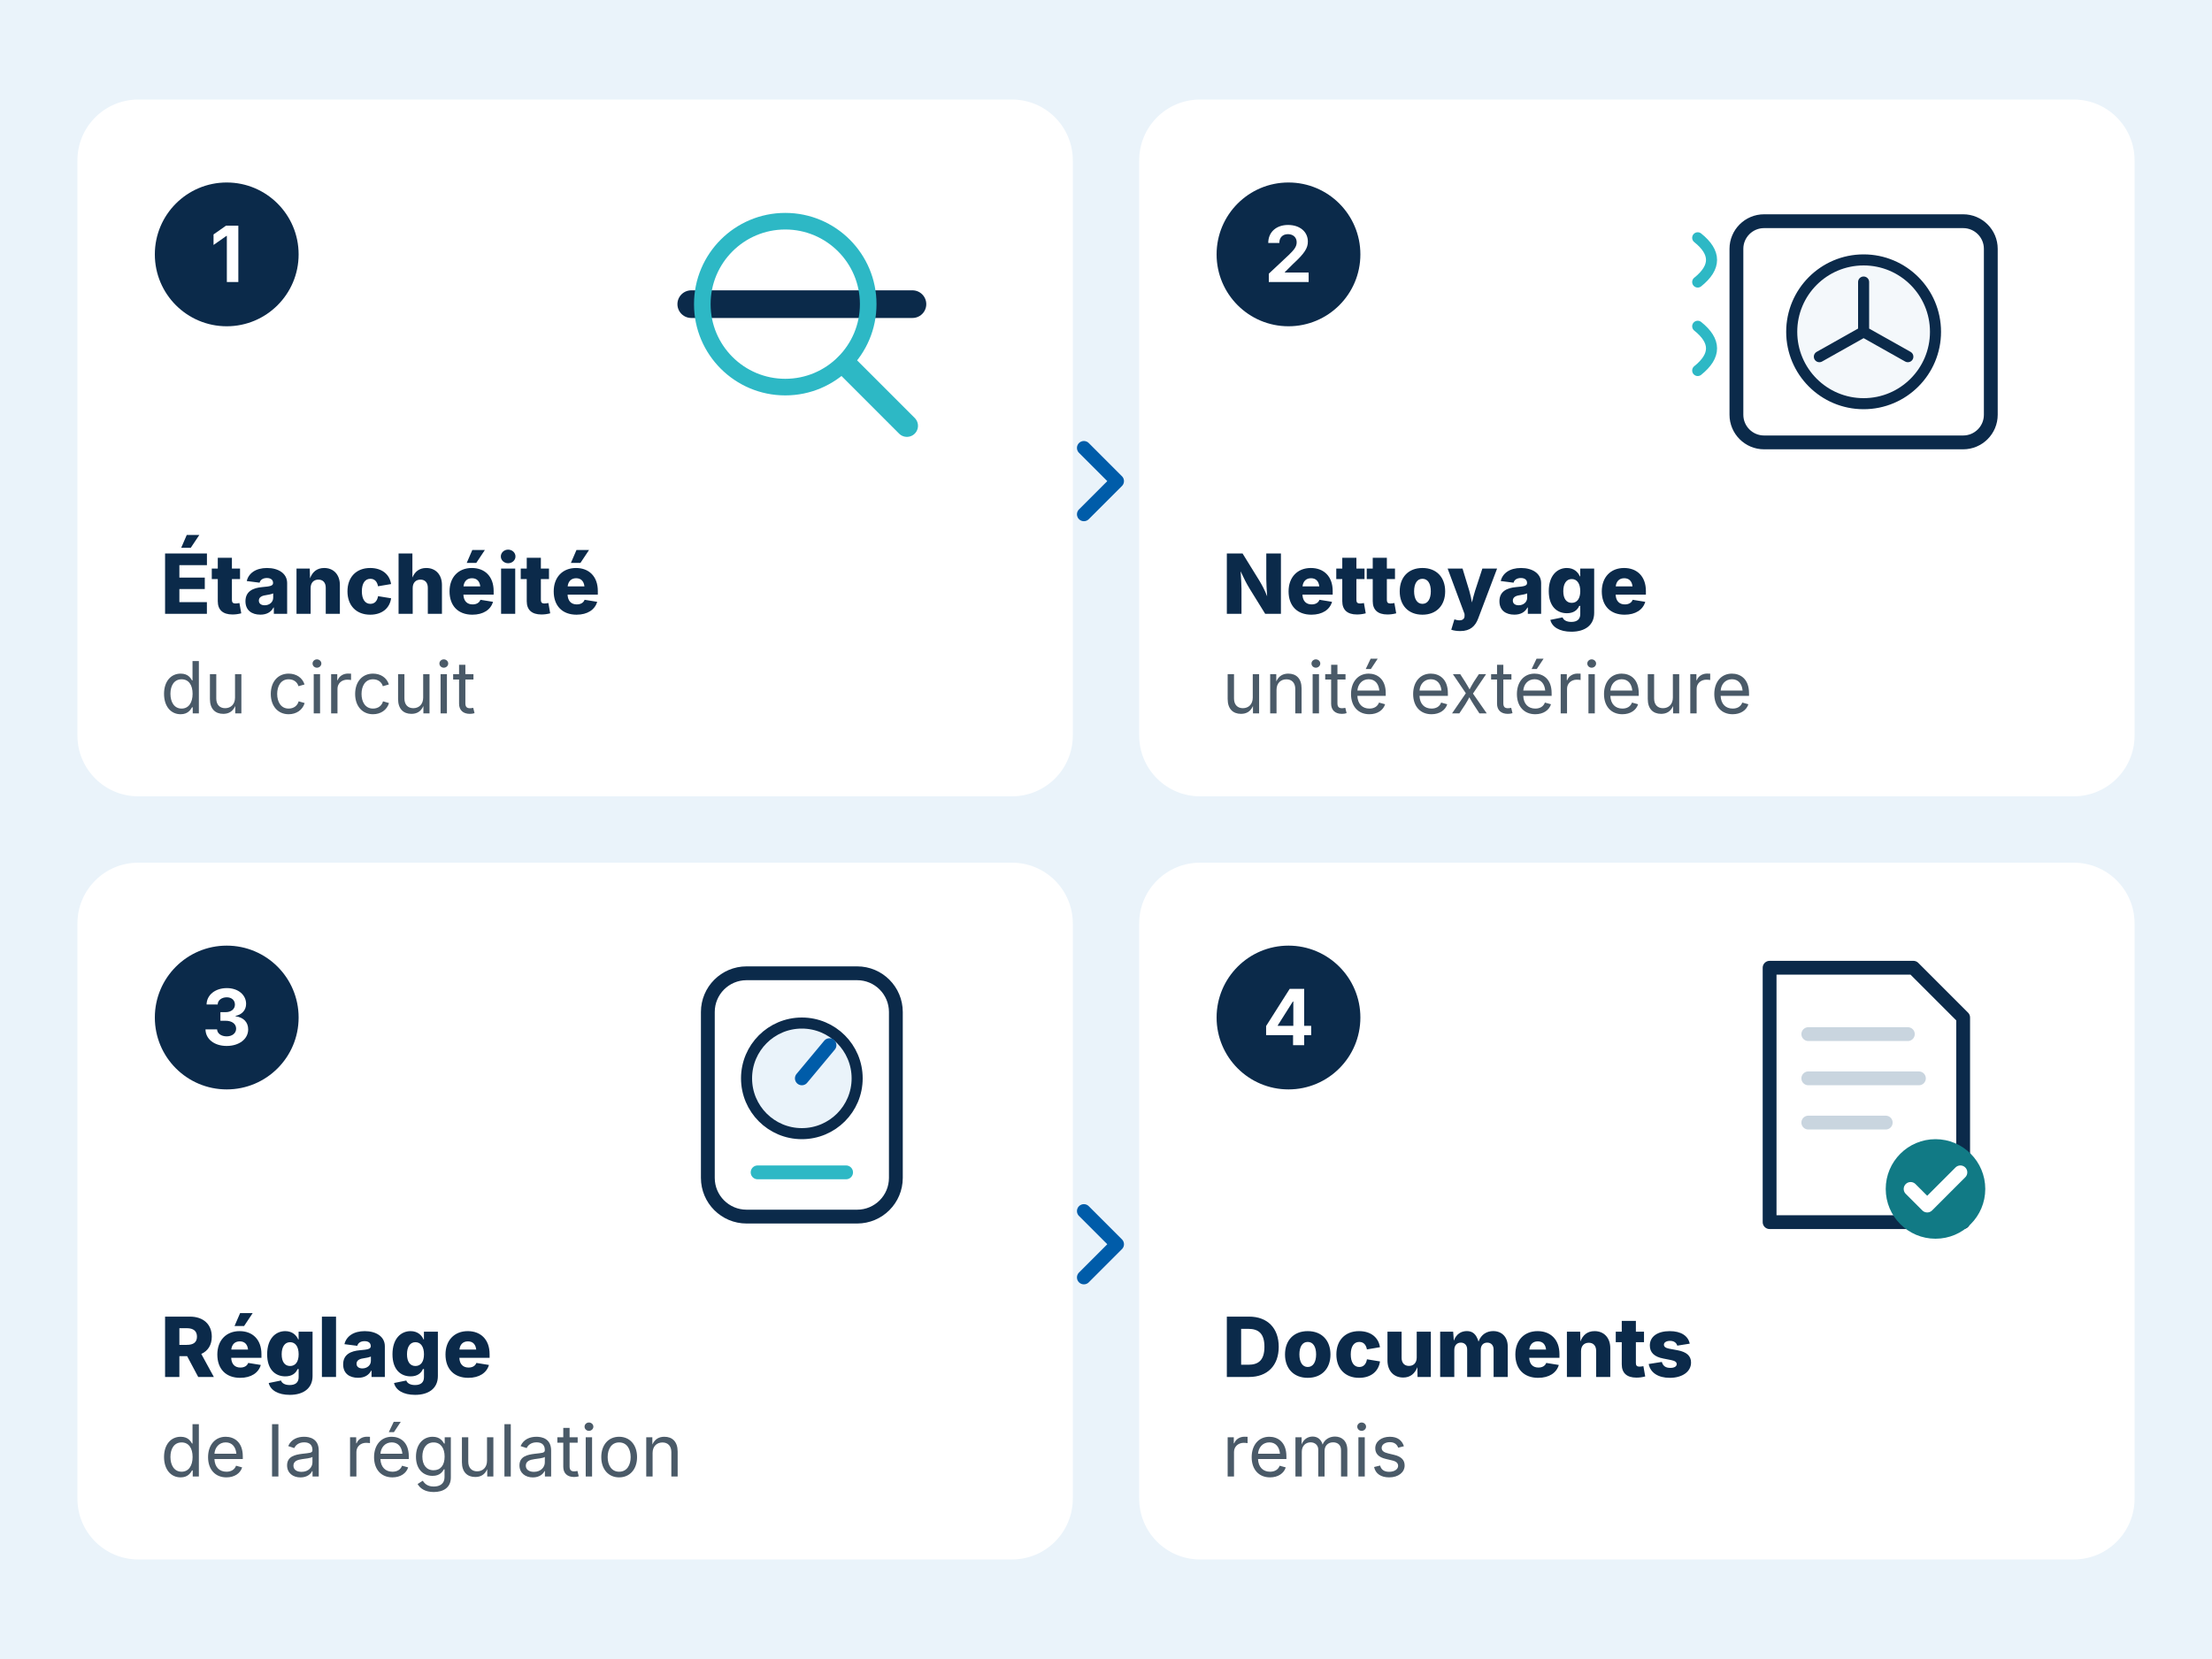
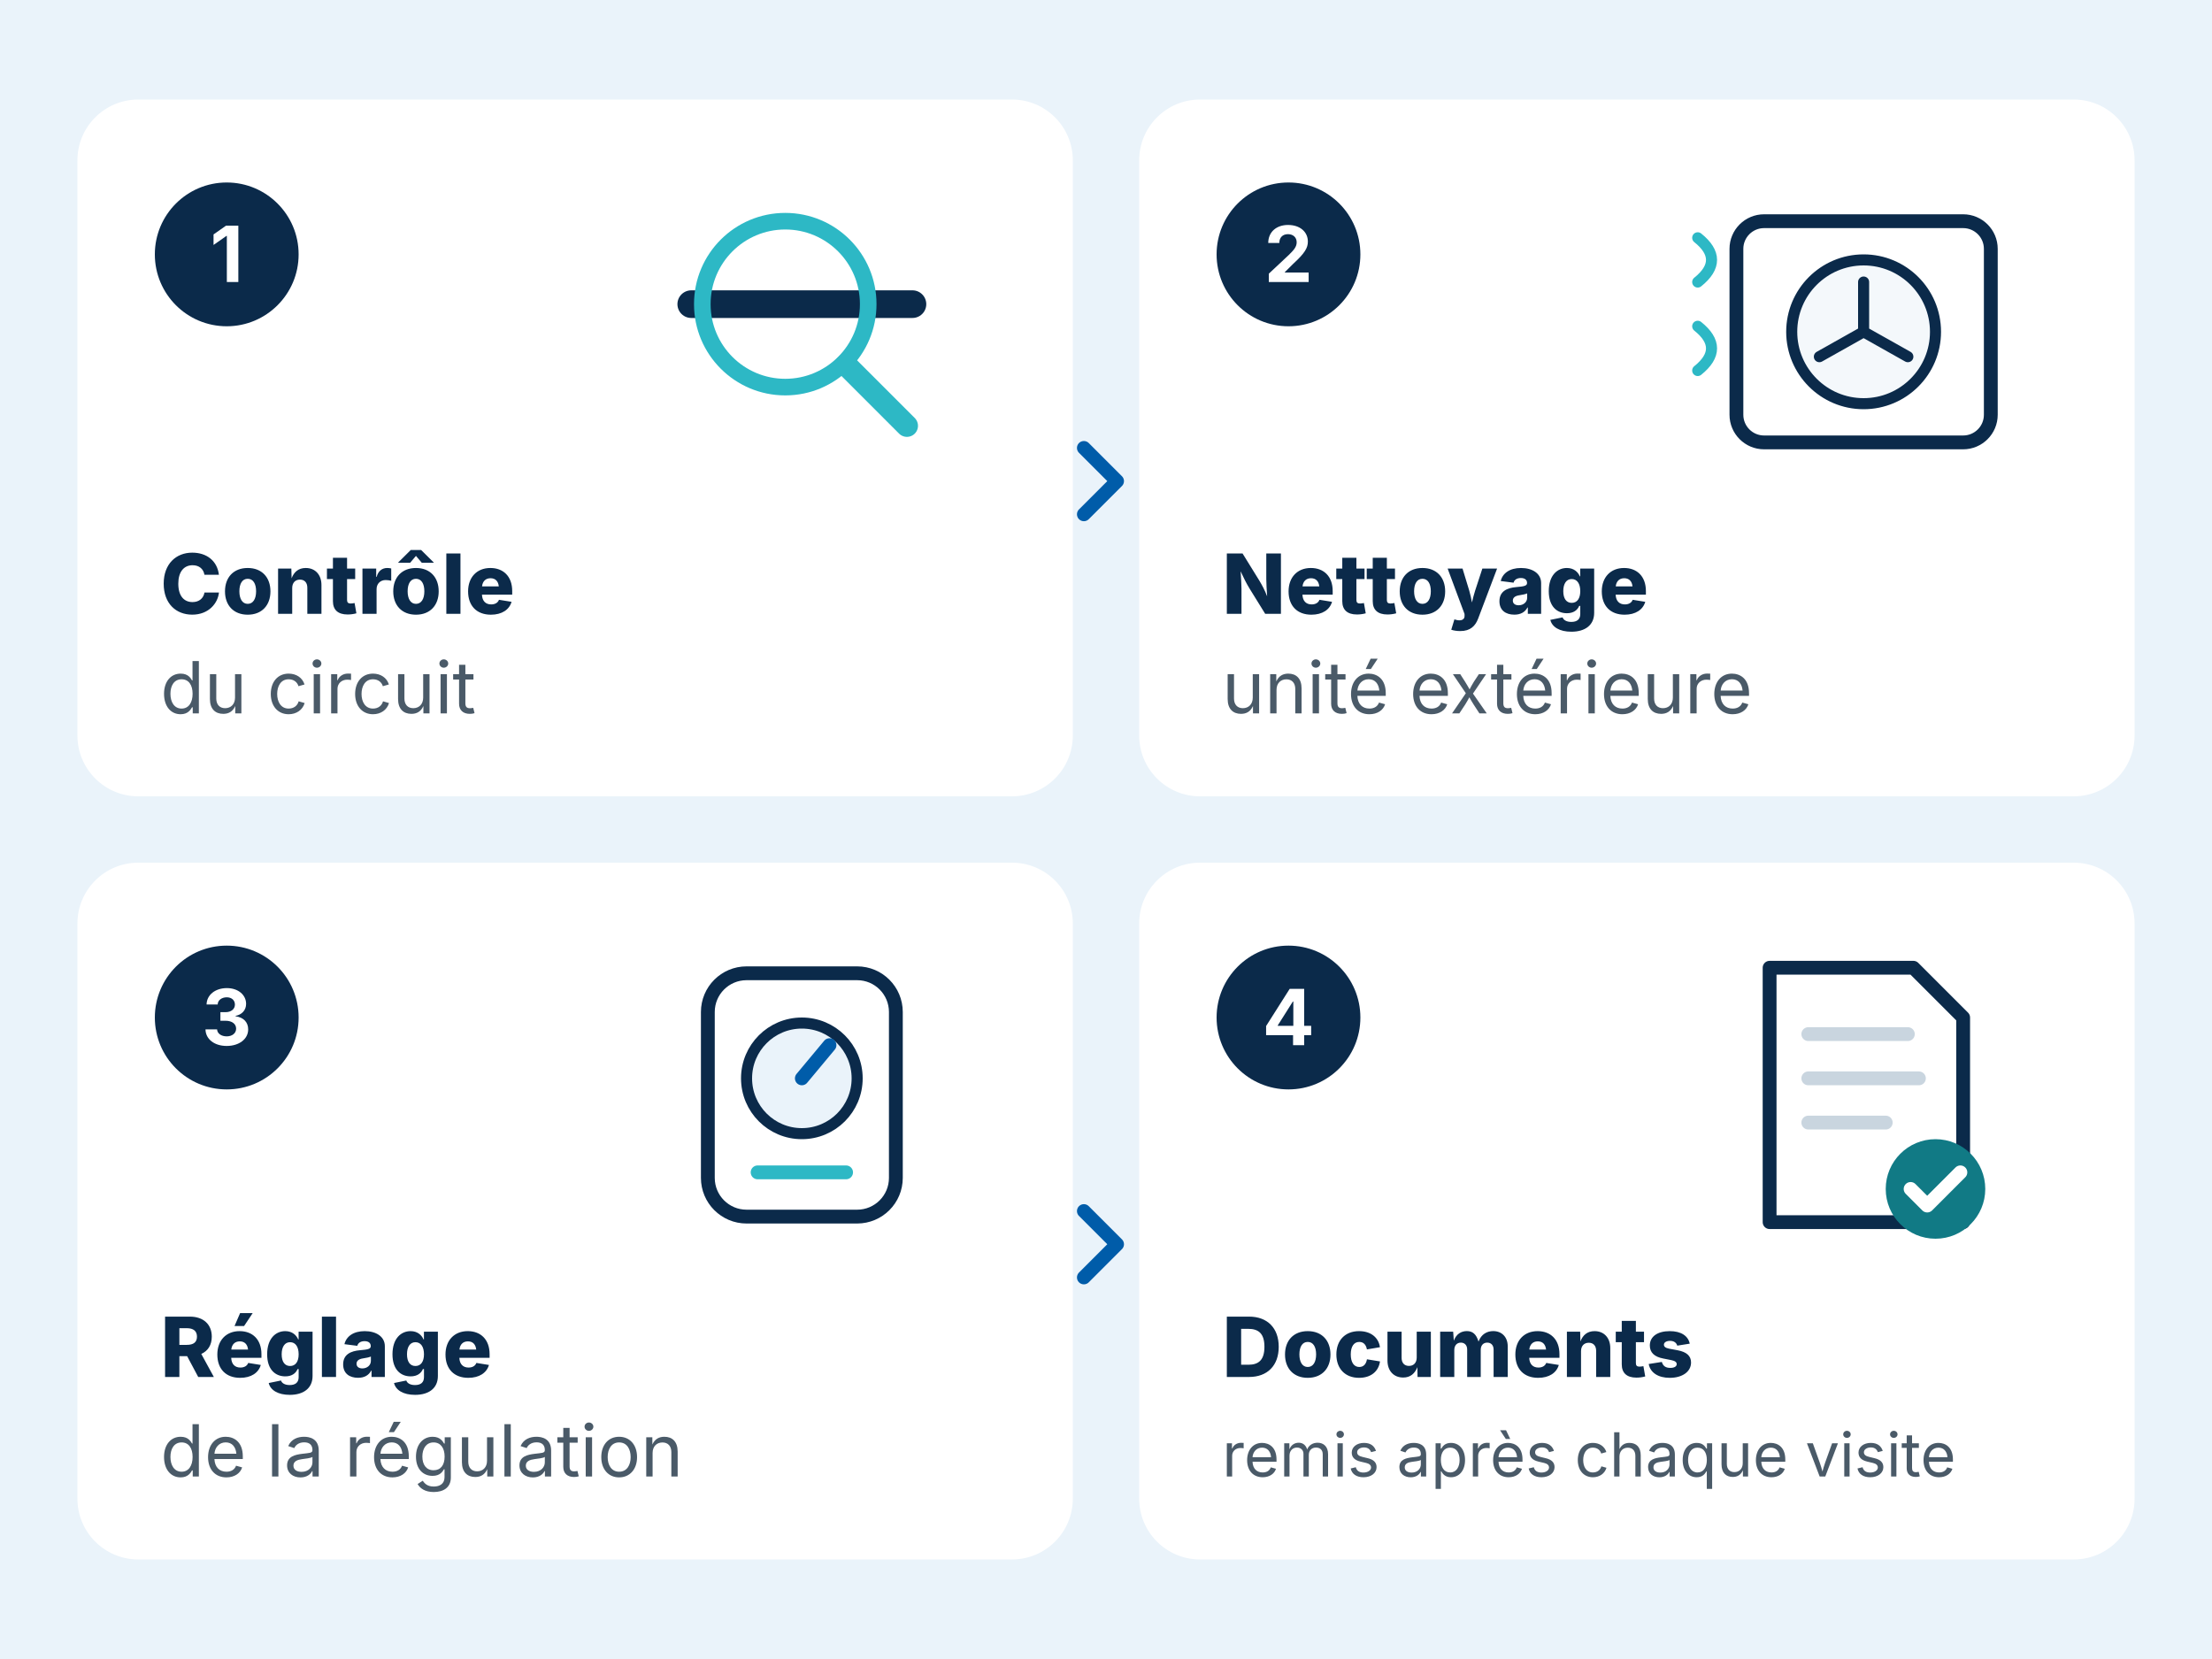
- <svg xmlns="http://www.w3.org/2000/svg" viewBox="0 0 800 600" role="img" aria-label="Déroulé d'une visite d'entretien de pompe à chaleur : contrôle d'étanchéité du circuit, nettoyage de l'unité extérieure, réglage de la régulation, remise du rapport et des attestations">
+ <svg xmlns="http://www.w3.org/2000/svg" viewBox="0 0 800 600" role="img" aria-label="Déroulé d'une visite d'entretien de pompe à chaleur : contrôle du circuit, nettoyage de l'unité extérieure, réglage de la régulation, documents remis après chaque visite">
  <rect width="800" height="600" fill="#eaf3fa" />
  <g font-family="system-ui,-apple-system,Segoe UI,sans-serif" stroke-linecap="round" stroke-linejoin="round">
    <g transform="translate(28 36)">
      <rect width="360" height="252" rx="22" fill="#fff" />
      <circle cx="54" cy="56" r="26" fill="#0b2a4a" />
      <text x="54" y="66" font-size="28" font-weight="700" fill="#fff" text-anchor="middle">1</text>
      <g transform="translate(262 84)">
        <path d="M-40 -10H40" stroke="#0b2a4a" stroke-width="10" />
        <circle cx="-6" cy="-10" r="30" fill="none" stroke="#2db8c5" stroke-width="6" />
        <path d="M16 12l22 22" stroke="#2db8c5" stroke-width="8" />
      </g>
-       <text x="30" y="186" font-size="30" font-weight="800" fill="#0b2a4a">Étanchéité</text>
+       <text x="30" y="186" font-size="30" font-weight="800" fill="#0b2a4a">Contrôle</text>
      <text x="30" y="222" font-size="26" fill="#4a5a68">du circuit</text>
    </g>
    <g transform="translate(412 36)">
      <rect width="360" height="252" rx="22" fill="#fff" />
      <circle cx="54" cy="56" r="26" fill="#0b2a4a" />
      <text x="54" y="66" font-size="28" font-weight="700" fill="#fff" text-anchor="middle">2</text>
      <g transform="translate(262 84)">
        <rect x="-46" y="-40" width="92" height="80" rx="10" fill="#fff" stroke="#0b2a4a" stroke-width="5" />
        <circle r="26" fill="#f4f8fb" stroke="#0b2a4a" stroke-width="4" />
        <path d="M0 0v-18M0 0l16 9M0 0l-16 9" stroke="#0b2a4a" stroke-width="4" />
        <path d="M-60 -34q10 8 0 16M-60 -2q10 8 0 16" fill="none" stroke="#2db8c5" stroke-width="4" />
      </g>
      <text x="30" y="186" font-size="30" font-weight="800" fill="#0b2a4a">Nettoyage</text>
      <text x="30" y="222" font-size="26" fill="#4a5a68">unité extérieure</text>
    </g>
    <g transform="translate(28 312)">
      <rect width="360" height="252" rx="22" fill="#fff" />
      <circle cx="54" cy="56" r="26" fill="#0b2a4a" />
      <text x="54" y="66" font-size="28" font-weight="700" fill="#fff" text-anchor="middle">3</text>
      <g transform="translate(262 84)">
        <rect x="-34" y="-44" width="68" height="88" rx="14" fill="#fff" stroke="#0b2a4a" stroke-width="5" />
        <circle cy="-6" r="20" fill="#eaf3fa" stroke="#0b2a4a" stroke-width="4" />
        <path d="M0 -6l10 -12" stroke="#005ca9" stroke-width="5" />
        <path d="M-16 28h32" stroke="#2db8c5" stroke-width="5" />
      </g>
      <text x="30" y="186" font-size="30" font-weight="800" fill="#0b2a4a">Réglage</text>
      <text x="30" y="222" font-size="26" fill="#4a5a68">de la régulation</text>
    </g>
    <g transform="translate(412 312)">
      <rect width="360" height="252" rx="22" fill="#fff" />
      <circle cx="54" cy="56" r="26" fill="#0b2a4a" />
      <text x="54" y="66" font-size="28" font-weight="700" fill="#fff" text-anchor="middle">4</text>
      <g transform="translate(262 84)">
        <path d="M-34 -46H18L36 -28V46H-34Z" fill="#fff" stroke="#0b2a4a" stroke-width="5" />
        <path d="M-20 -22h36M-20 -6h40M-20 10h28" stroke="#c9d5df" stroke-width="5" />
        <circle cx="26" cy="34" r="18" fill="#117a85" />
        <path d="M17 34l6 6 12-12" fill="none" stroke="#fff" stroke-width="5" />
      </g>
      <text x="30" y="186" font-size="30" font-weight="800" fill="#0b2a4a">Documents</text>
-       <text x="30" y="222" font-size="26" fill="#4a5a68">remis</text>
+       <text x="30" y="222" font-size="22" fill="#4a5a68">remis après chaque visite</text>
    </g>
    <path d="M392 162l12 12-12 12" fill="none" stroke="#005ca9" stroke-width="5" />
    <path d="M392 438l12 12-12 12" fill="none" stroke="#005ca9" stroke-width="5" />
  </g>
</svg>
